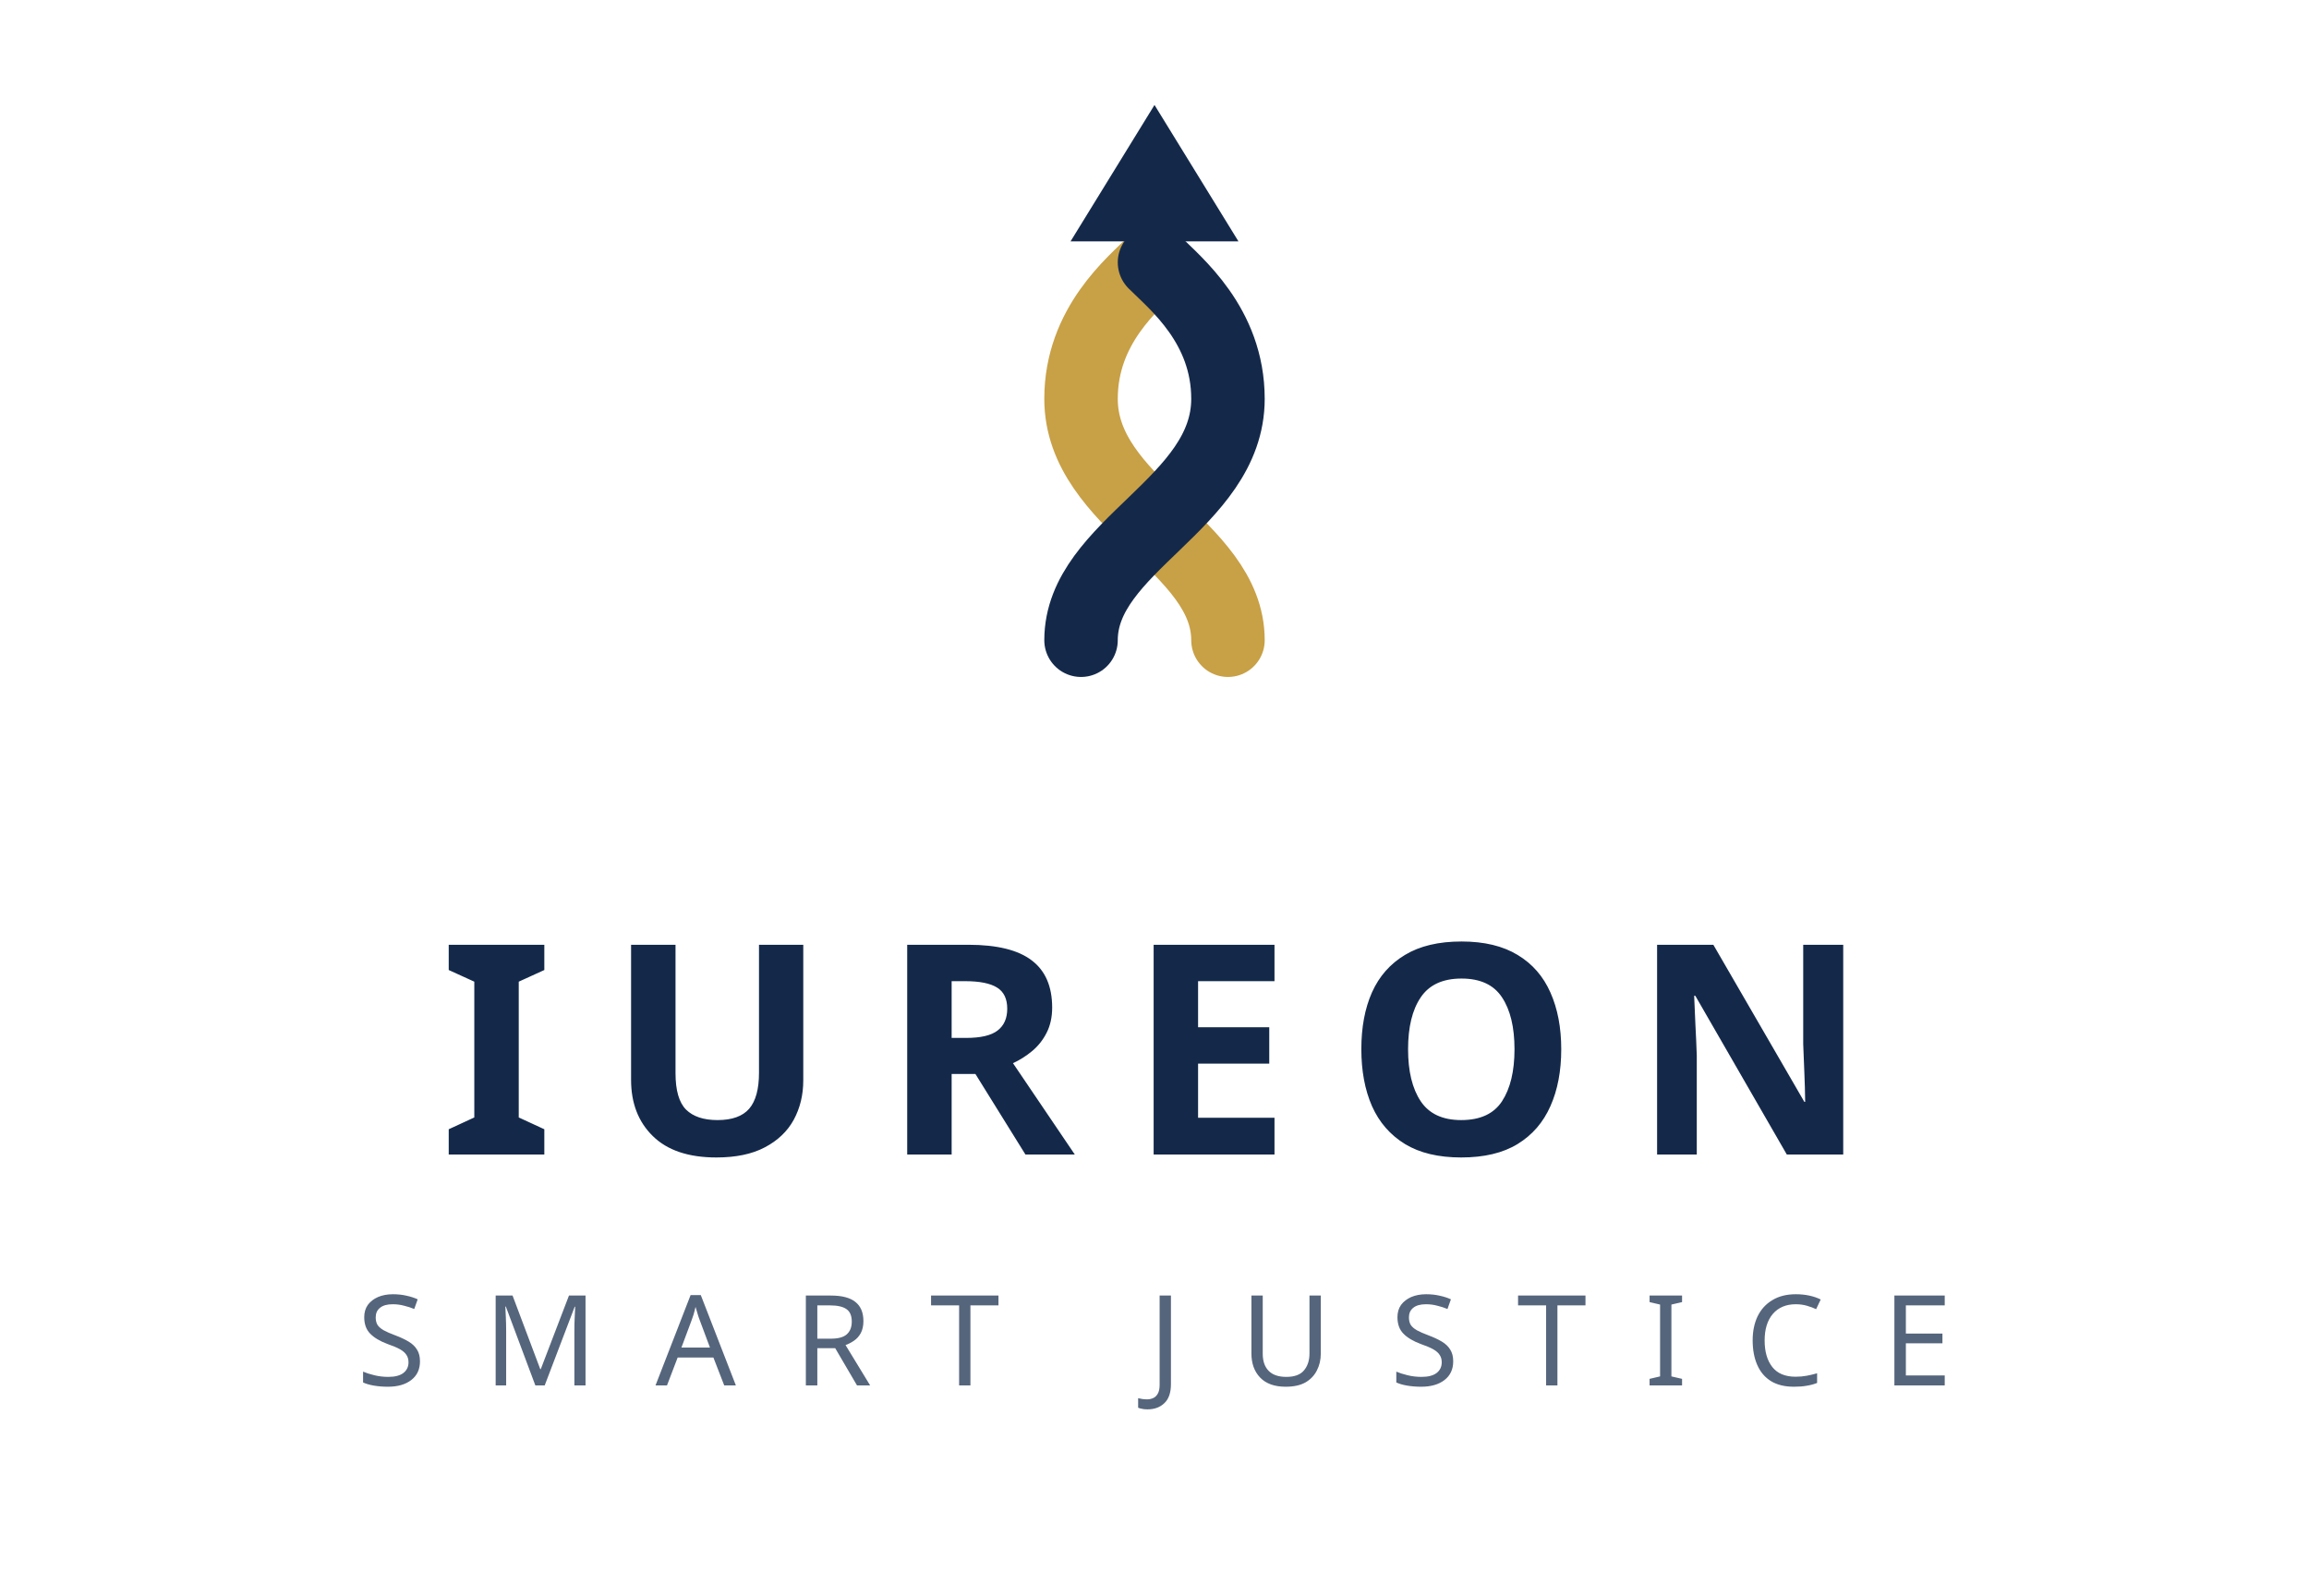
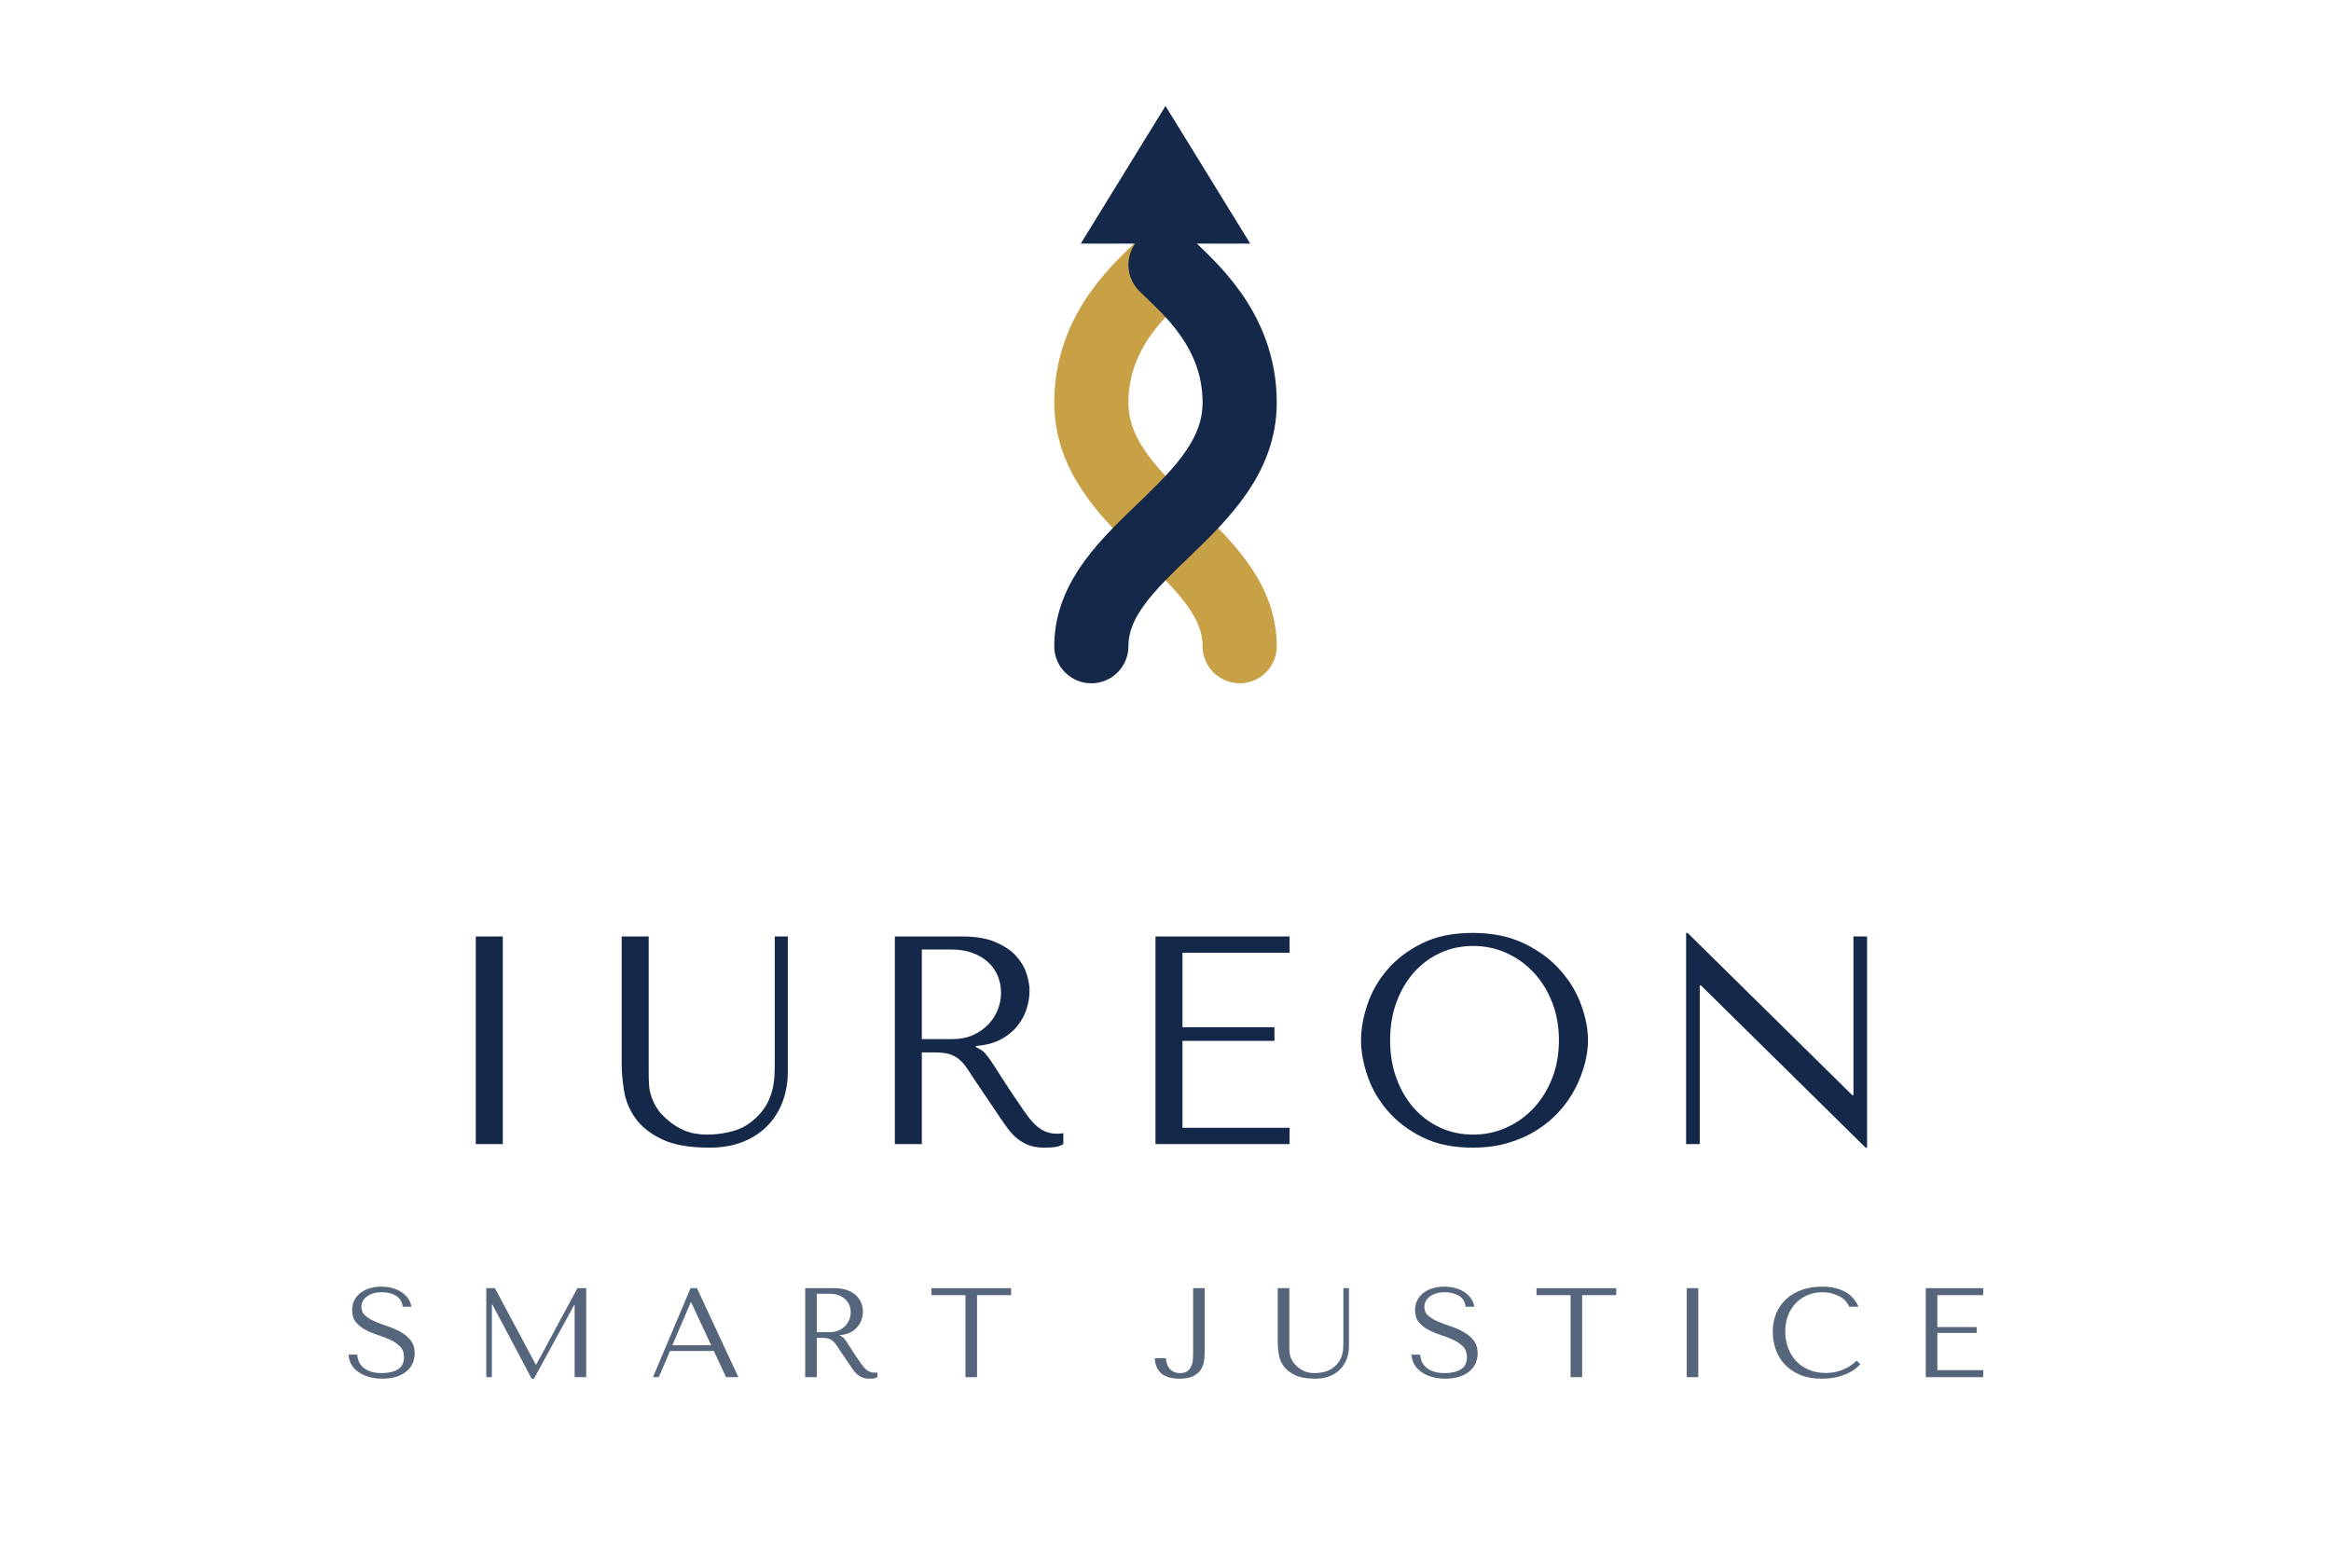
- <svg xmlns="http://www.w3.org/2000/svg" viewBox="0 0 220 152" width="220" height="152" role="img" aria-label="Iureon — SMART JUSTICE">
+ <svg xmlns="http://www.w3.org/2000/svg" viewBox="0 0 220 148" width="220" height="148" role="img" aria-label="Iureon">
  <g transform="translate(78 4)">
    <g fill="none" stroke-width="7" stroke-linecap="round" stroke-linejoin="round">
      <path d="M39 57C39 48 25 44 25 34C25 27 30 23 32 21" stroke="#C8A046" />
      <path d="M25 57C25 48 39 44 39 34C39 27 34 23 32 21" stroke="#14294A" />
    </g>
    <path d="M32 6L40 19H24Z" fill="#14294A" />
  </g>
-   <text x="110" y="110" text-anchor="middle" font-family="'Plus Jakarta Sans', 'Segoe UI', system-ui, sans-serif" font-weight="700" font-size="28" letter-spacing="5" fill="#14294A">IUREON</text>
-   <text x="110" y="132" text-anchor="middle" font-family="'Plus Jakarta Sans', 'Segoe UI', system-ui, sans-serif" font-weight="500" font-size="12" letter-spacing="5.5" fill="#14294A" opacity="0.72">SMART JUSTICE</text>
+   <g transform="translate(40.425 108)" fill="#14294A">
+     <g transform="translate(0.00 0) scale(0.028 -0.028)">
+       <path d="M160 700V0H251V700Z" />
+     </g>
+     <g transform="translate(16.01 0) scale(0.028 -0.028)">
+       <path d="M80 700V270Q80 229 88.0 179.5Q96 130 126.0 87.5Q156 45 215.0 16.5Q274 -12 376 -12Q440 -12 489.5 8.0Q539 28 572.5 63.0Q606 98 623.0 144.5Q640 191 640 244V700H596V277Q596 255 595.0 232.5Q594 210 589.0 187.5Q584 165 573.5 143.0Q563 121 543 99Q507 60 462.0 46.0Q417 32 368 32Q326 32 293.5 45.0Q261 58 232 84Q209 104 197.0 124.0Q185 144 179.0 163.5Q173 183 172.0 203.0Q171 223 171 243V700Z" />
+     </g>
+     <g transform="translate(40.67 0) scale(0.028 -0.028)">
+       <path d="M120 700V0H211V309H255Q283 309 301.5 304.0Q320 299 335.0 287.0Q350 275 363.0 256.0Q376 237 394 209L473 92Q488 69 502.5 50.0Q517 31 534.0 17.5Q551 4 572.5 -4.0Q594 -12 624 -12Q646 -12 660.0 -10.0Q674 -8 688 0V37Q683 36 678.0 35.5Q673 35 668 35Q647 35 631.0 41.0Q615 47 601.0 58.5Q587 70 574.0 86.5Q561 103 547 124Q505 185 482.0 221.5Q459 258 445.5 278.0Q432 298 423.5 307.0Q415 316 403 322L393 327V331Q441 334 475.5 352.0Q510 370 532.0 397.0Q554 424 564.0 455.5Q574 487 574 517Q574 544 563.5 576.0Q553 608 527.5 635.5Q502 663 458.0 681.5Q414 700 347 700ZM211 656H312Q350 656 380.5 645.0Q411 634 433.0 614.5Q455 595 466.5 568.0Q478 541 478 509Q478 482 467.5 454.5Q457 427 436.0 404.5Q415 382 384.5 368.0Q354 354 314 354H211Z" />
+     </g>
+     <g transform="translate(65.27 0) scale(0.028 -0.028)">
+       <path d="M120 700V0H572V55H211V348H521V394H211V645H572V700Z" />
+     </g>
+     <g transform="translate(86.63 0) scale(0.028 -0.028)">
+       <path d="M50 350Q50 294 71.5 230.5Q93 167 139.0 113.0Q185 59 256.0 23.5Q327 -12 426 -12Q493 -12 547.5 4.5Q602 21 645.5 49.0Q689 77 721.0 113.5Q753 150 773.5 190.5Q794 231 804.5 272.0Q815 313 815 350Q815 406 792.0 469.5Q769 533 721.0 587.0Q673 641 599.5 676.5Q526 712 426 712Q327 712 256.0 677.0Q185 642 139.0 588.5Q93 535 71.5 471.0Q50 407 50 350ZM148 350Q148 420 169.5 478.5Q191 537 228.5 579.0Q266 621 317.0 644.5Q368 668 428 668Q487 668 539.5 644.5Q592 621 631.5 579.0Q671 537 694.0 478.5Q717 420 717 350Q717 280 694.0 221.5Q671 163 631.5 121.0Q592 79 539.5 55.5Q487 32 428 32Q368 32 317.0 55.5Q266 79 228.5 121.0Q191 163 169.5 221.5Q148 280 148 350Z" />
+     </g>
+     <g transform="translate(115.35 0) scale(0.028 -0.028)">
+       <path d="M684 700V165H680L125 712H120V0H166V535H170L725 -12H730V700Z" />
+     </g>
+   </g>
+   <g transform="translate(32.455 130)" fill="#14294A" opacity="0.72">
+     <g transform="translate(0.00 0) scale(0.012 -0.012)">
+       <path d="M37 177Q39 134 59.5 99.0Q80 64 115.5 39.5Q151 15 199.0 1.5Q247 -12 304 -12Q362 -12 408.5 2.0Q455 16 488.0 42.0Q521 68 539.0 105.0Q557 142 557 187Q557 249 526.0 288.5Q495 328 448.5 354.5Q402 381 347.5 399.0Q293 417 246.5 437.0Q200 457 169.0 483.0Q138 509 138 552Q138 576 148.5 597.0Q159 618 179.5 633.5Q200 649 230.0 658.5Q260 668 299 668Q364 668 409.5 640.5Q455 613 463 554H531Q525 591 504.0 620.5Q483 650 451.0 670.5Q419 691 378.5 701.5Q338 712 294 712Q248 712 206.5 700.0Q165 688 133.5 665.0Q102 642 83.5 607.0Q65 572 65 527Q65 468 95.0 432.0Q125 396 170.5 372.0Q216 348 269.0 331.0Q322 314 367.5 292.5Q413 271 443.0 240.0Q473 209 473 157Q473 92 425.5 62.0Q378 32 299 32Q236 32 198.0 48.5Q160 65 140.0 88.0Q120 111 113.0 135.5Q106 160 105 177Z" />
+     </g>
+     <g transform="translate(12.00 0) scale(0.012 -0.012)">
+       <path d="M188 700H120V0H164V571H168L477 -12H495L811 567H815V0H906V700H837L513 99H509Z" />
+     </g>
+     <g transform="translate(28.81 0) scale(0.012 -0.012)">
+       <path d="M509 206 605 0H702L376 700H326L30 0H76L164 206ZM488 251H183L327 588H331Z" />
+     </g>
+     <g transform="translate(42.10 0) scale(0.012 -0.012)">
+       <path d="M120 700V0H211V309H255Q283 309 301.5 304.0Q320 299 335.0 287.0Q350 275 363.0 256.0Q376 237 394 209L473 92Q488 69 502.5 50.0Q517 31 534.0 17.5Q551 4 572.5 -4.0Q594 -12 624 -12Q646 -12 660.0 -10.0Q674 -8 688 0V37Q683 36 678.0 35.5Q673 35 668 35Q647 35 631.0 41.0Q615 47 601.0 58.5Q587 70 574.0 86.5Q561 103 547 124Q505 185 482.0 221.5Q459 258 445.5 278.0Q432 298 423.5 307.0Q415 316 403 322L393 327V331Q441 334 475.5 352.0Q510 370 532.0 397.0Q554 424 564.0 455.5Q574 487 574 517Q574 544 563.5 576.0Q553 608 527.5 635.5Q502 663 458.0 681.5Q414 700 347 700ZM211 656H312Q350 656 380.5 645.0Q411 634 433.0 614.5Q455 595 466.5 568.0Q478 541 478 509Q478 482 467.5 454.5Q457 427 436.0 404.5Q415 382 384.5 368.0Q354 354 314 354H211Z" />
+     </g>
+     <g transform="translate(55.21 0) scale(0.012 -0.012)">
+       <path d="M379 0V645H647V700H20V645H288V0Z" />
+     </g>
+     <g transform="translate(76.42 0) scale(0.012 -0.012)">
+       <path d="M311 700V195Q311 171 309.5 142.5Q308 114 298.0 89.5Q288 65 267.5 48.5Q247 32 209 32Q176 32 154.5 44.0Q133 56 120.5 74.0Q108 92 102.5 112.5Q97 133 97 149H10Q12 72 60.0 30.0Q108 -12 204 -12Q273 -12 313.0 8.5Q353 29 372.5 60.5Q392 92 397.0 129.0Q402 166 402 198V700Z" />
+     </g>
+     <g transform="translate(87.18 0) scale(0.012 -0.012)">
+       <path d="M80 700V270Q80 229 88.0 179.5Q96 130 126.0 87.5Q156 45 215.0 16.5Q274 -12 376 -12Q440 -12 489.5 8.0Q539 28 572.5 63.0Q606 98 623.0 144.5Q640 191 640 244V700H596V277Q596 255 595.0 232.5Q594 210 589.0 187.5Q584 165 573.5 143.0Q563 121 543 99Q507 60 462.0 46.0Q417 32 368 32Q326 32 293.5 45.0Q261 58 232 84Q209 104 197.0 124.0Q185 144 179.0 163.5Q173 183 172.0 203.0Q171 223 171 243V700Z" />
+     </g>
+     <g transform="translate(100.32 0) scale(0.012 -0.012)">
+       <path d="M37 177Q39 134 59.5 99.0Q80 64 115.5 39.5Q151 15 199.0 1.5Q247 -12 304 -12Q362 -12 408.5 2.0Q455 16 488.0 42.0Q521 68 539.0 105.0Q557 142 557 187Q557 249 526.0 288.5Q495 328 448.5 354.5Q402 381 347.5 399.0Q293 417 246.5 437.0Q200 457 169.0 483.0Q138 509 138 552Q138 576 148.5 597.0Q159 618 179.5 633.5Q200 649 230.0 658.5Q260 668 299 668Q364 668 409.5 640.5Q455 613 463 554H531Q525 591 504.0 620.5Q483 650 451.0 670.5Q419 691 378.5 701.5Q338 712 294 712Q248 712 206.5 700.0Q165 688 133.5 665.0Q102 642 83.5 607.0Q65 572 65 527Q65 468 95.0 432.0Q125 396 170.5 372.0Q216 348 269.0 331.0Q322 314 367.5 292.5Q413 271 443.0 240.0Q473 209 473 157Q473 92 425.5 62.0Q378 32 299 32Q236 32 198.0 48.5Q160 65 140.0 88.0Q120 111 113.0 135.5Q106 160 105 177Z" />
+     </g>
+     <g transform="translate(112.32 0) scale(0.012 -0.012)">
+       <path d="M379 0V645H647V700H20V645H288V0Z" />
+     </g>
+     <g transform="translate(124.82 0) scale(0.012 -0.012)">
+       <path d="M160 700V0H251V700Z" />
+     </g>
+     <g transform="translate(134.26 0) scale(0.012 -0.012)">
+       <path d="M709 129Q607 33 467 33Q389 33 329.0 60.0Q269 87 229.0 132.0Q189 177 168.5 236.0Q148 295 148 359Q148 427 169.5 483.5Q191 540 230.0 581.0Q269 622 322.5 645.0Q376 668 439 668Q482 668 517.5 658.0Q553 648 580.5 632.0Q608 616 625.5 595.5Q643 575 650 554H724Q709 588 685.5 617.0Q662 646 627.0 667.0Q592 688 545.0 700.0Q498 712 438 712Q351 712 279.5 687.0Q208 662 157.0 615.5Q106 569 78.0 503.5Q50 438 50 357Q50 287 72.5 220.5Q95 154 142.0 102.5Q189 51 262.0 19.5Q335 -12 436 -12Q500 -12 550.5 0.0Q601 12 638.5 29.5Q676 47 701.0 67.0Q726 87 739 102Z" />
+     </g>
+     <g transform="translate(147.86 0) scale(0.012 -0.012)">
+       <path d="M120 700V0H572V55H211V348H521V394H211V645H572V700Z" />
+     </g>
+   </g>
</svg>
